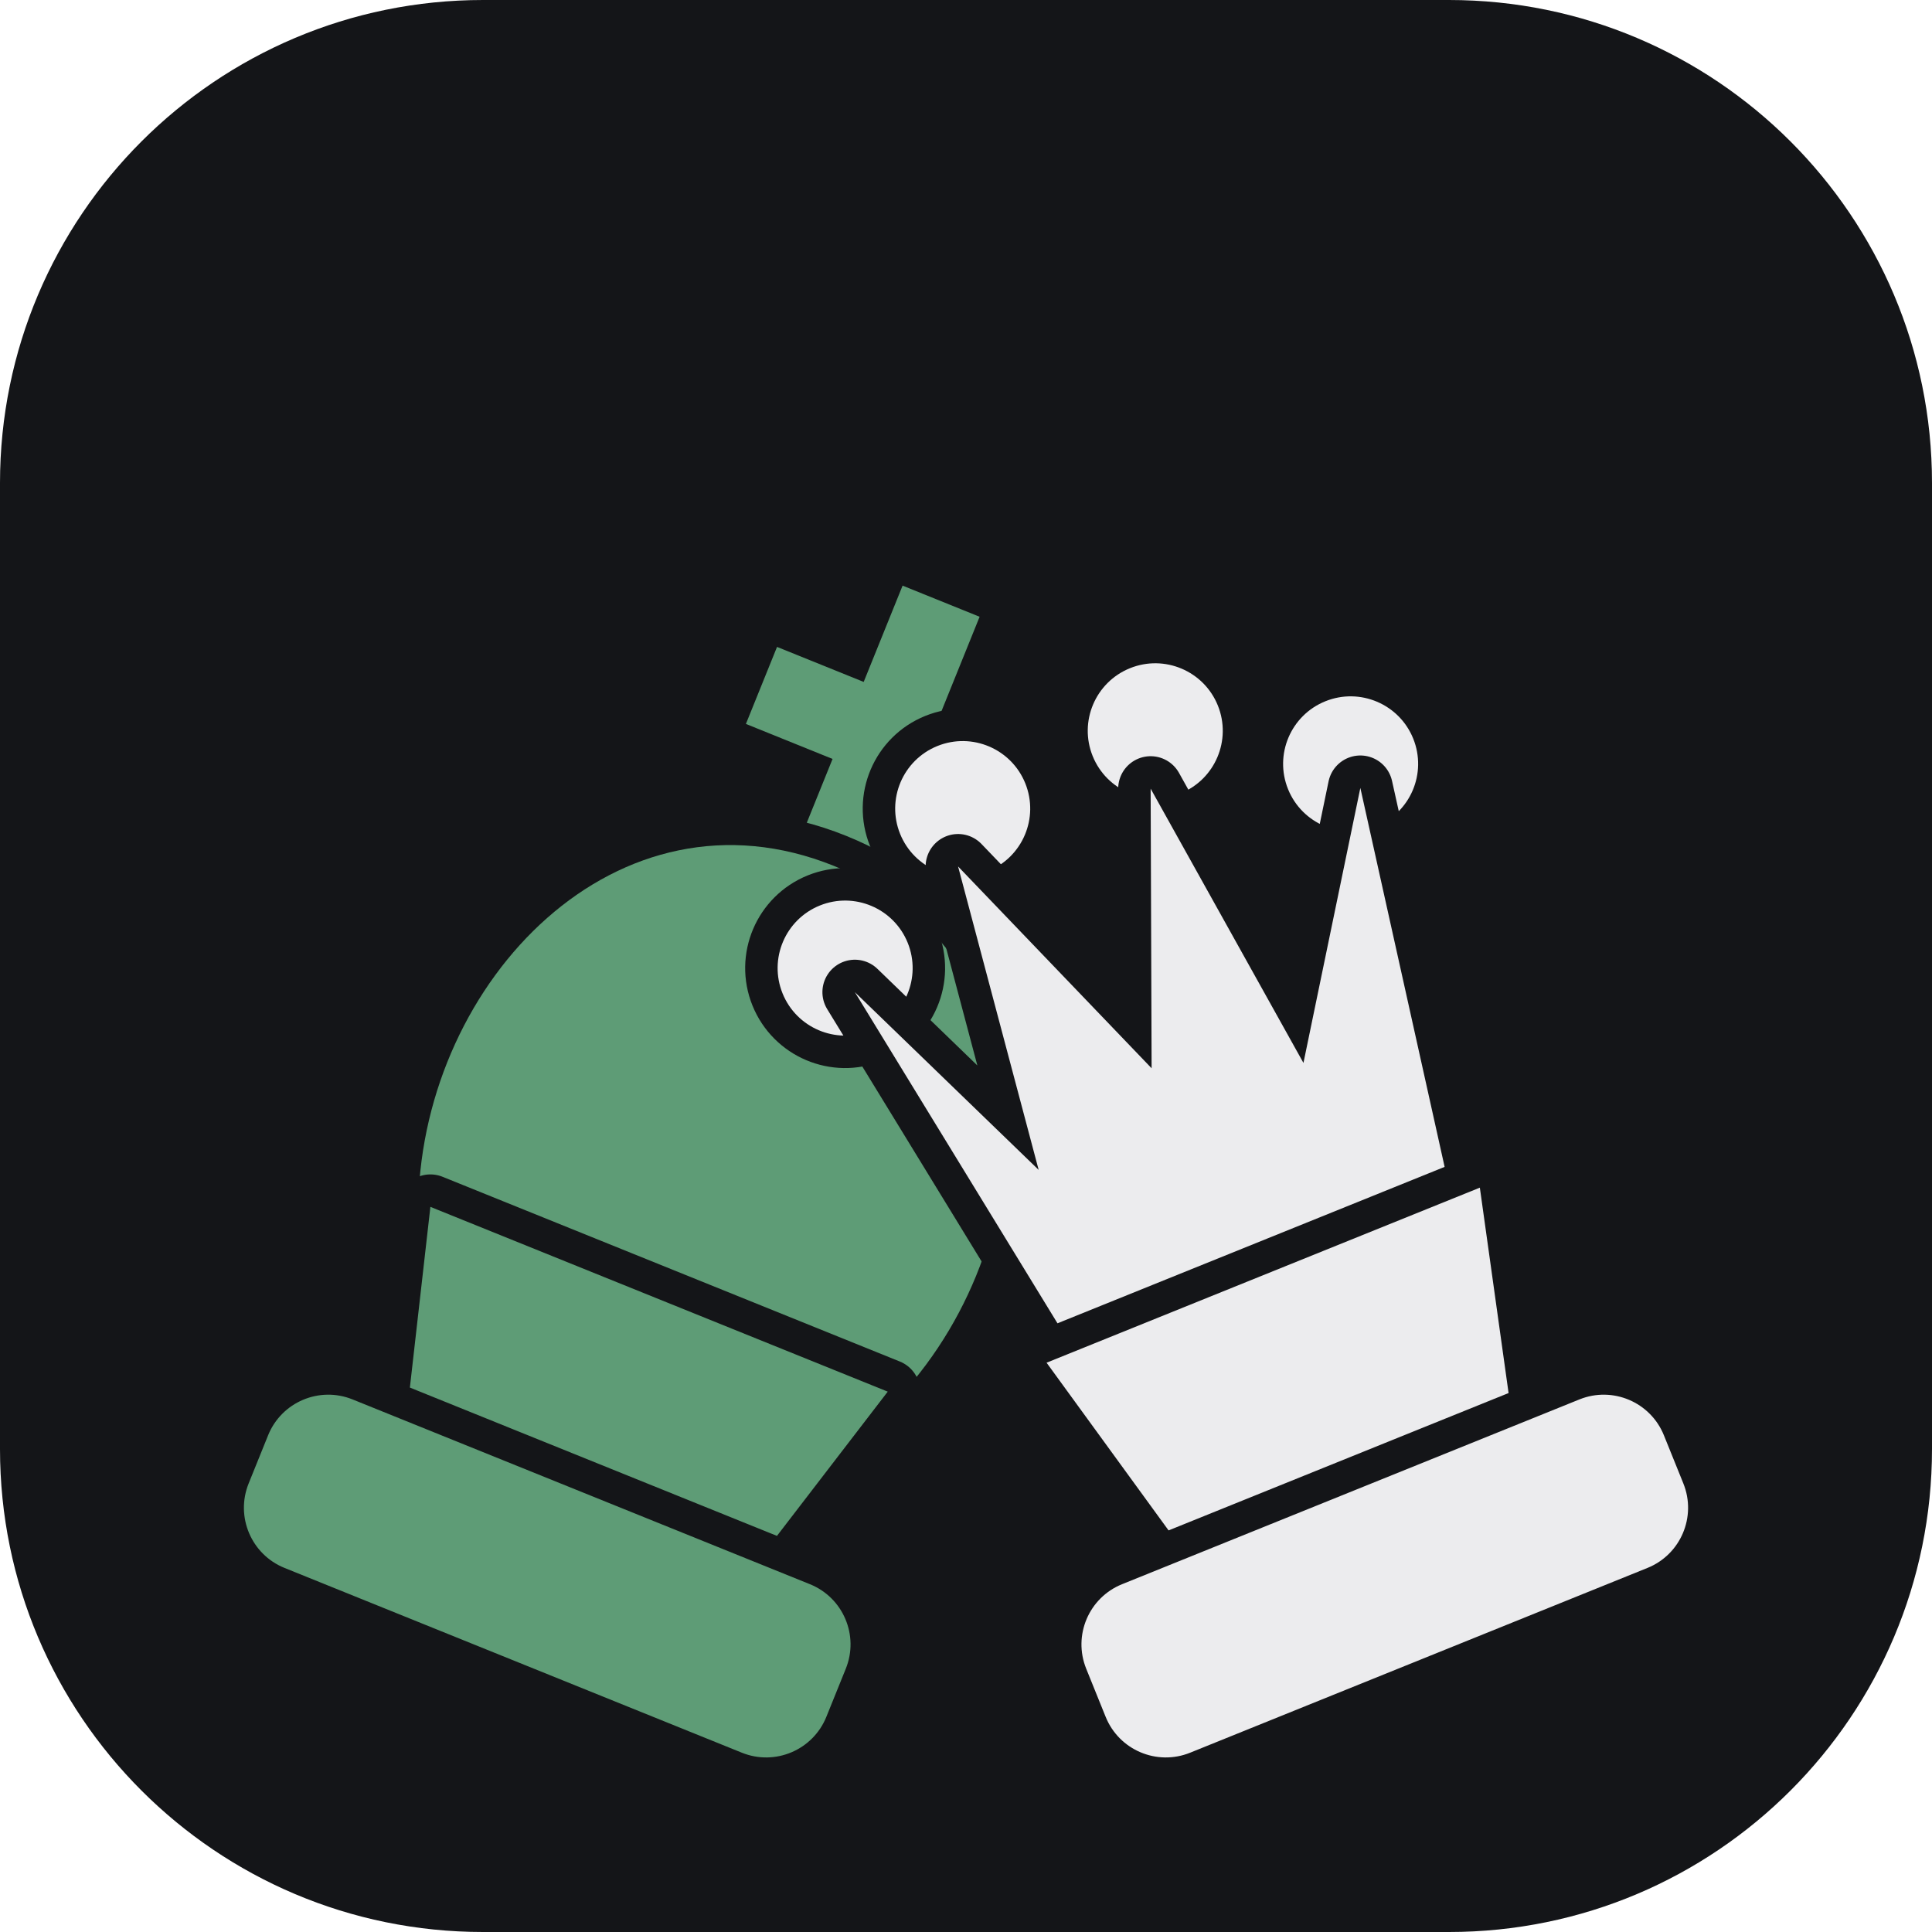
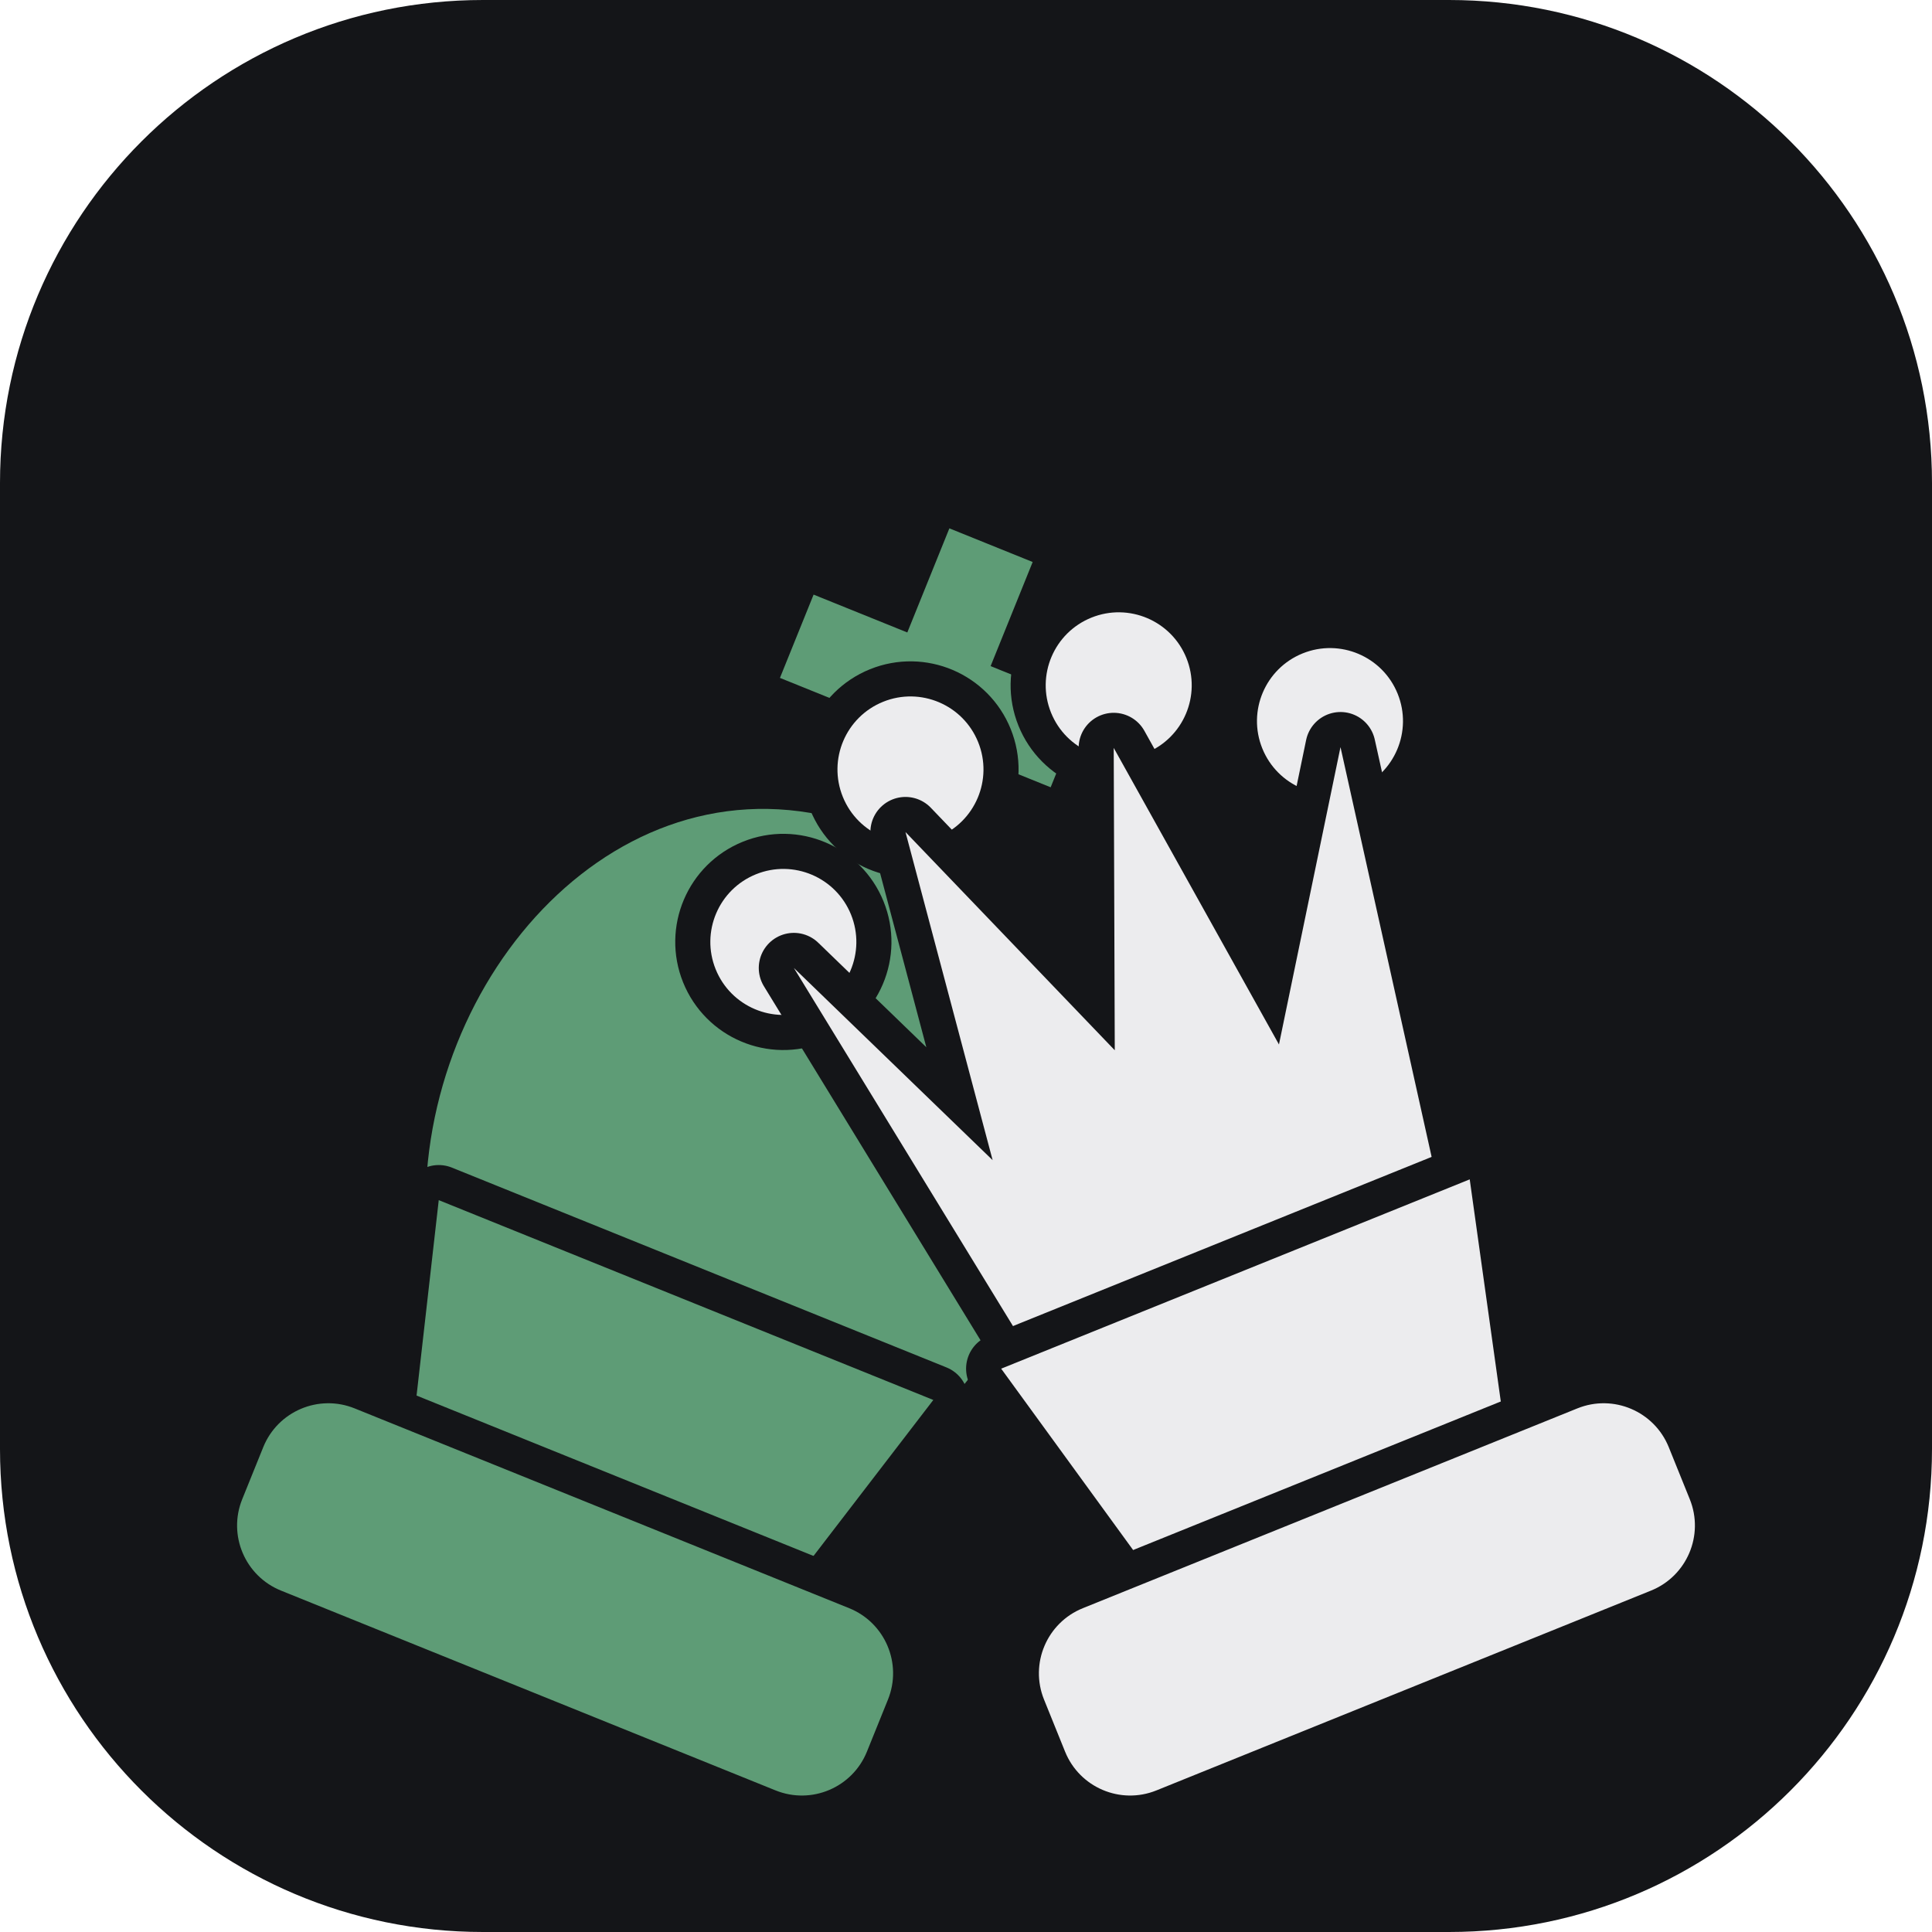
<svg xmlns="http://www.w3.org/2000/svg" viewBox="0 0 64 64" fill="none">
  <rect width="64" height="64" rx="16" fill="#141518" />
-   <g transform="translate(17 55) rotate(22) scale(0.86)" fill="#5E9C76" stroke="#141518" stroke-width="2.5" paint-order="stroke" stroke-linejoin="round">
+   <g transform="translate(17.5 56) rotate(22) scale(0.93)" fill="#5E9C76" stroke="#141518" stroke-width="2.5" paint-order="stroke" stroke-linejoin="round">
    <path d="M-1.6 -44h3.2v4h3.6v3.2h-3.6v3.4h-3.2v-3.4h-3.6v-3.2h3.6z" />
    <path d="M-10 -15c-3-8 1-18 10-18s13 10 10 18z" />
    <path d="M-9.5 -15h19l-2.5 9h-14z" />
    <rect x="-12" y="-7" width="24" height="7" rx="2.5" />
  </g>
-   <g transform="translate(47 55) rotate(-22) scale(0.86)" fill="#ECECEE" stroke="#141518" stroke-width="2.5" paint-order="stroke" stroke-linejoin="round">
+   <g transform="translate(46.5 56) rotate(-22) scale(0.93)" fill="#ECECEE" stroke="#141518" stroke-width="2.5" paint-order="stroke" stroke-linejoin="round">
    <circle cx="-10.5" cy="-33" r="2.6" />
    <circle cx="-4" cy="-37" r="2.6" />
    <circle cx="4" cy="-37" r="2.6" />
    <circle cx="10.5" cy="-33" r="2.6" />
    <path d="M-10.5 -32l2.5 15h16l2.5 -15l-6 9l-1.5 -12l-4 10l-4 -10l-1.5 12z" />
    <path d="M-9 -16h18l-2.5 10h-13z" />
    <rect x="-12" y="-7" width="24" height="7" rx="2.5" />
  </g>
</svg>
